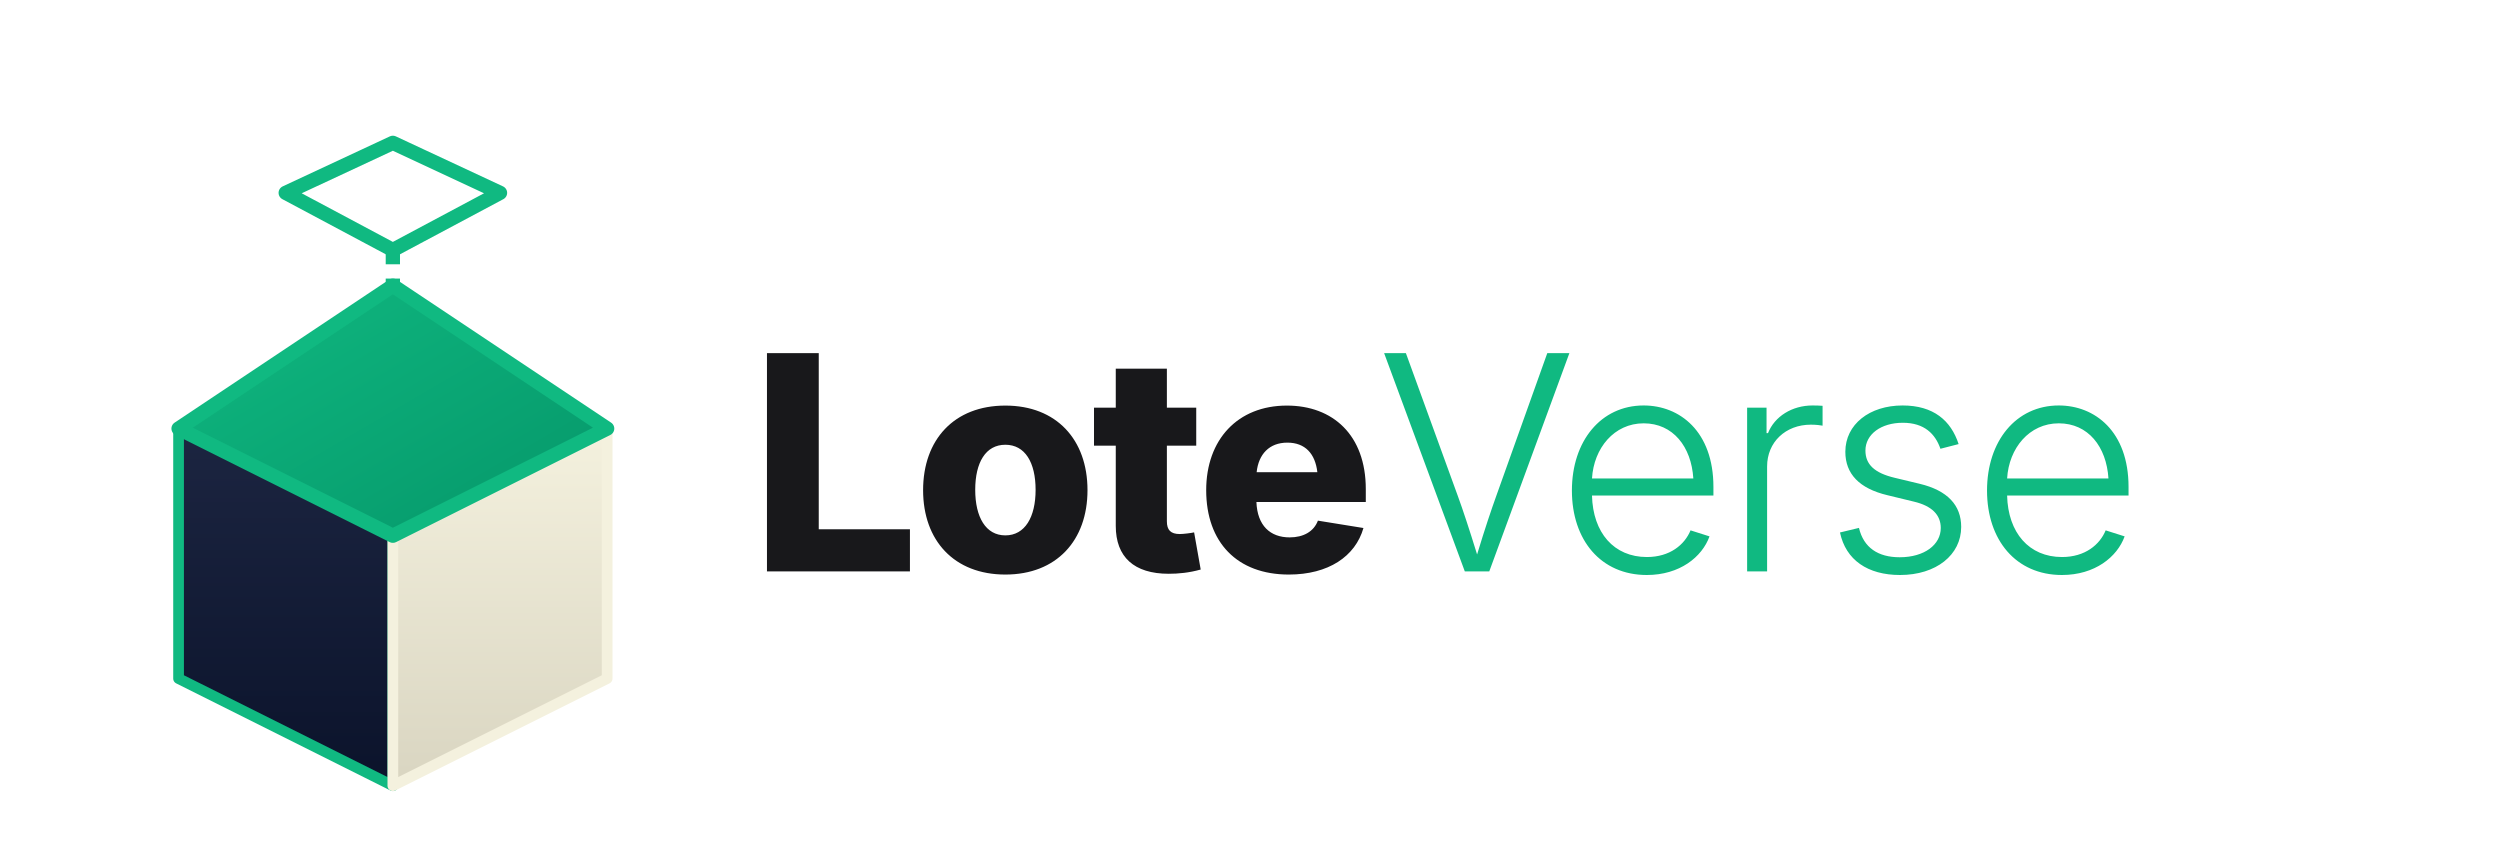
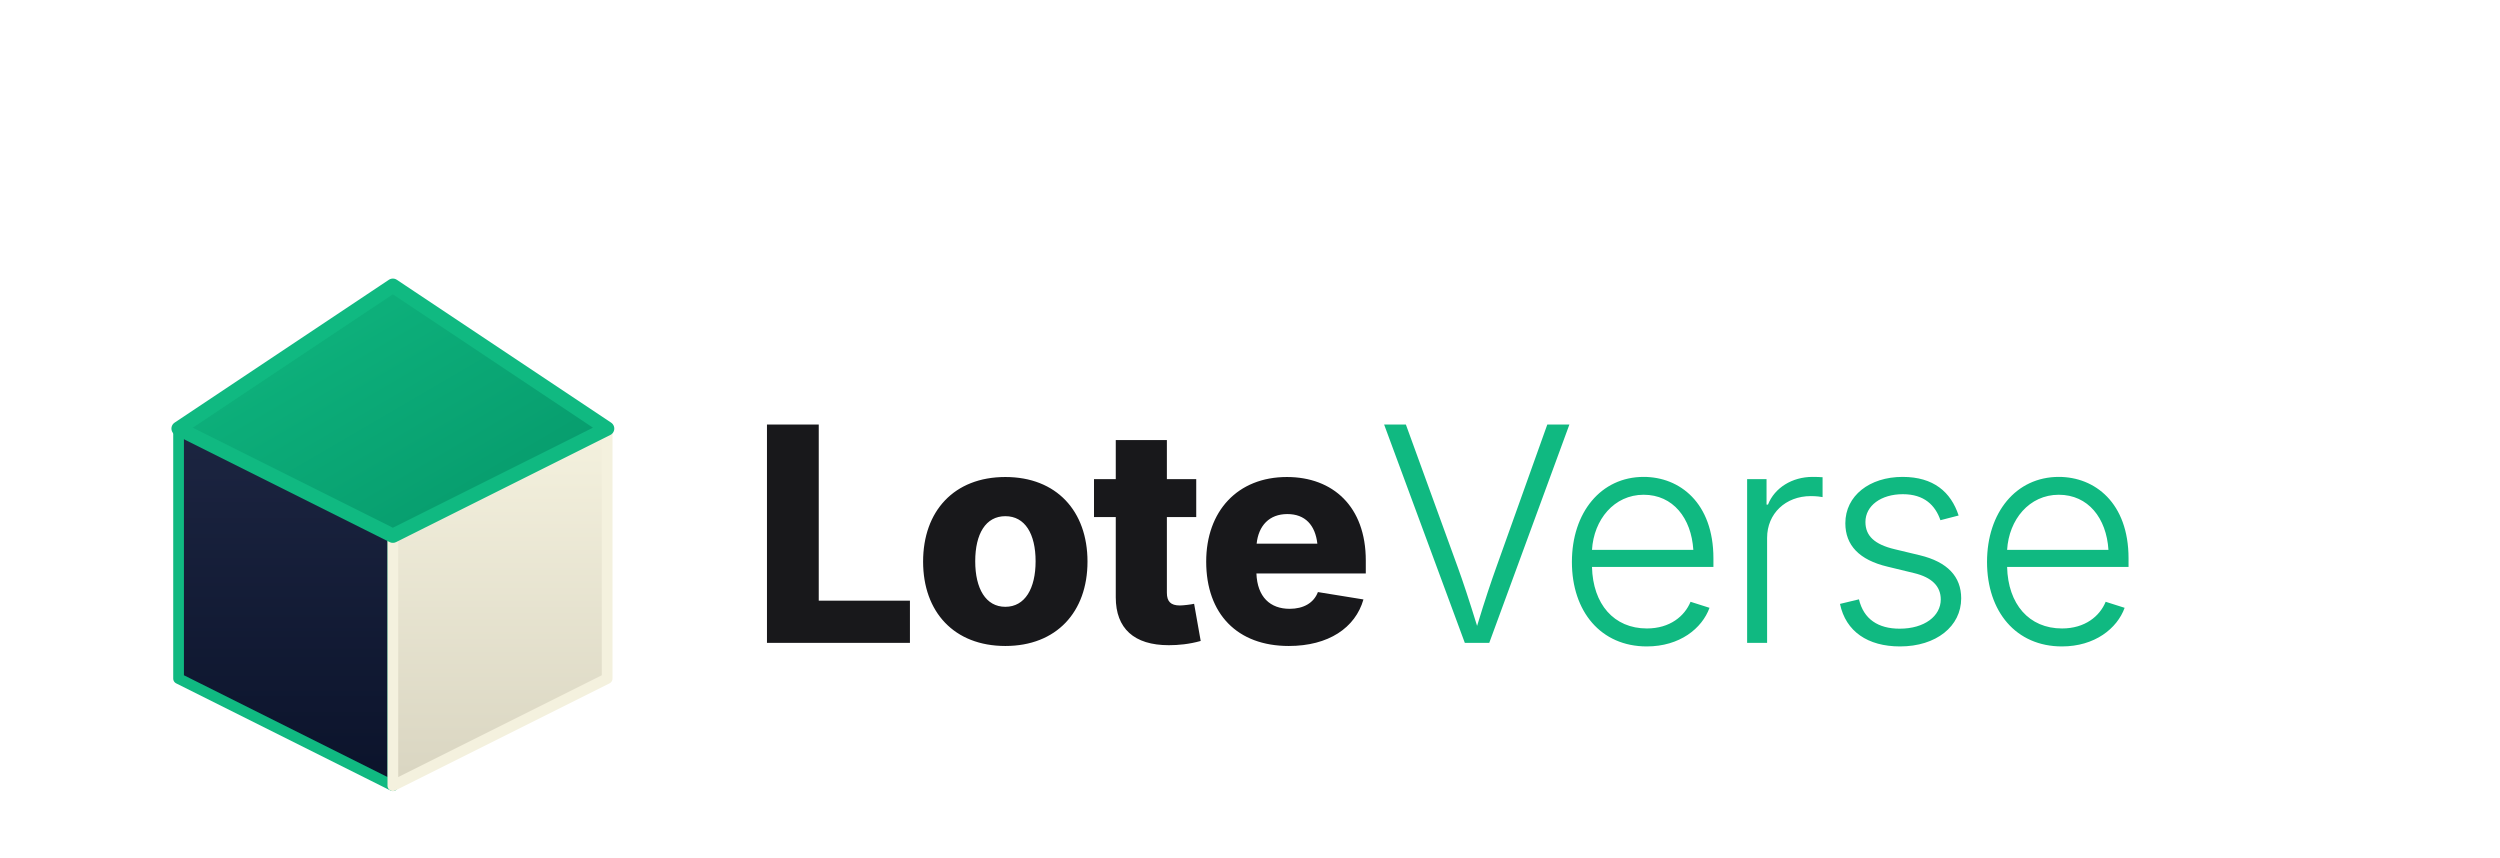
<svg xmlns="http://www.w3.org/2000/svg" width="350" height="120" viewBox="0 0 350 120">
  <defs>
    <linearGradient id="gradTop" x1="0%" y1="0%" x2="100%" y2="100%">
      <stop offset="0%" stop-color="#10B981" />
      <stop offset="100%" stop-color="#059669" />
    </linearGradient>
    <linearGradient id="gradRight" x1="0%" y1="0%" x2="0%" y2="100%">
      <stop offset="0%" stop-color="#F4F1DE" />
      <stop offset="100%" stop-color="#D9D5C1" />
    </linearGradient>
    <linearGradient id="gradLeft" x1="0%" y1="0%" x2="0%" y2="100%">
      <stop offset="0%" stop-color="#1C2541" />
      <stop offset="100%" stop-color="#0B132B" />
    </linearGradient>
  </defs>
  <g transform="translate(15, 20)">
    <polygon points="10,40 40,55 40,90 10,75" fill="url(#gradLeft)" stroke="#10B981" stroke-width="1.5" stroke-linejoin="round" />
    <polygon points="40,55 70,40 70,75 40,90" fill="url(#gradRight)" stroke="#F4F1DE" stroke-width="1.5" stroke-linejoin="round" />
    <polygon points="40,20 70,40 40,55 10,40" fill="url(#gradTop)" stroke="#10B981" stroke-width="2" stroke-linejoin="round" />
-     <polygon points="40,0 55,7 40,15 25,7" fill="none" stroke="#10B981" stroke-width="2" stroke-linejoin="round" />
-     <line x1="40" y1="15" x2="40" y2="20" stroke="#10B981" stroke-width="2" stroke-dasharray="2,2" />
  </g>
-   <text x="105" y="80" font-family="'Inter', 'Roboto', sans-serif" font-size="42" font-weight="800" fill="#18181B" letter-spacing="-1">
+   <text x="105" y="90" font-family="'Inter', 'Roboto', sans-serif" font-size="42" font-weight="800" fill="#18181B" letter-spacing="-1">
    Lote<tspan fill="#10B981" font-weight="300">Verse</tspan>
  </text>
</svg>
